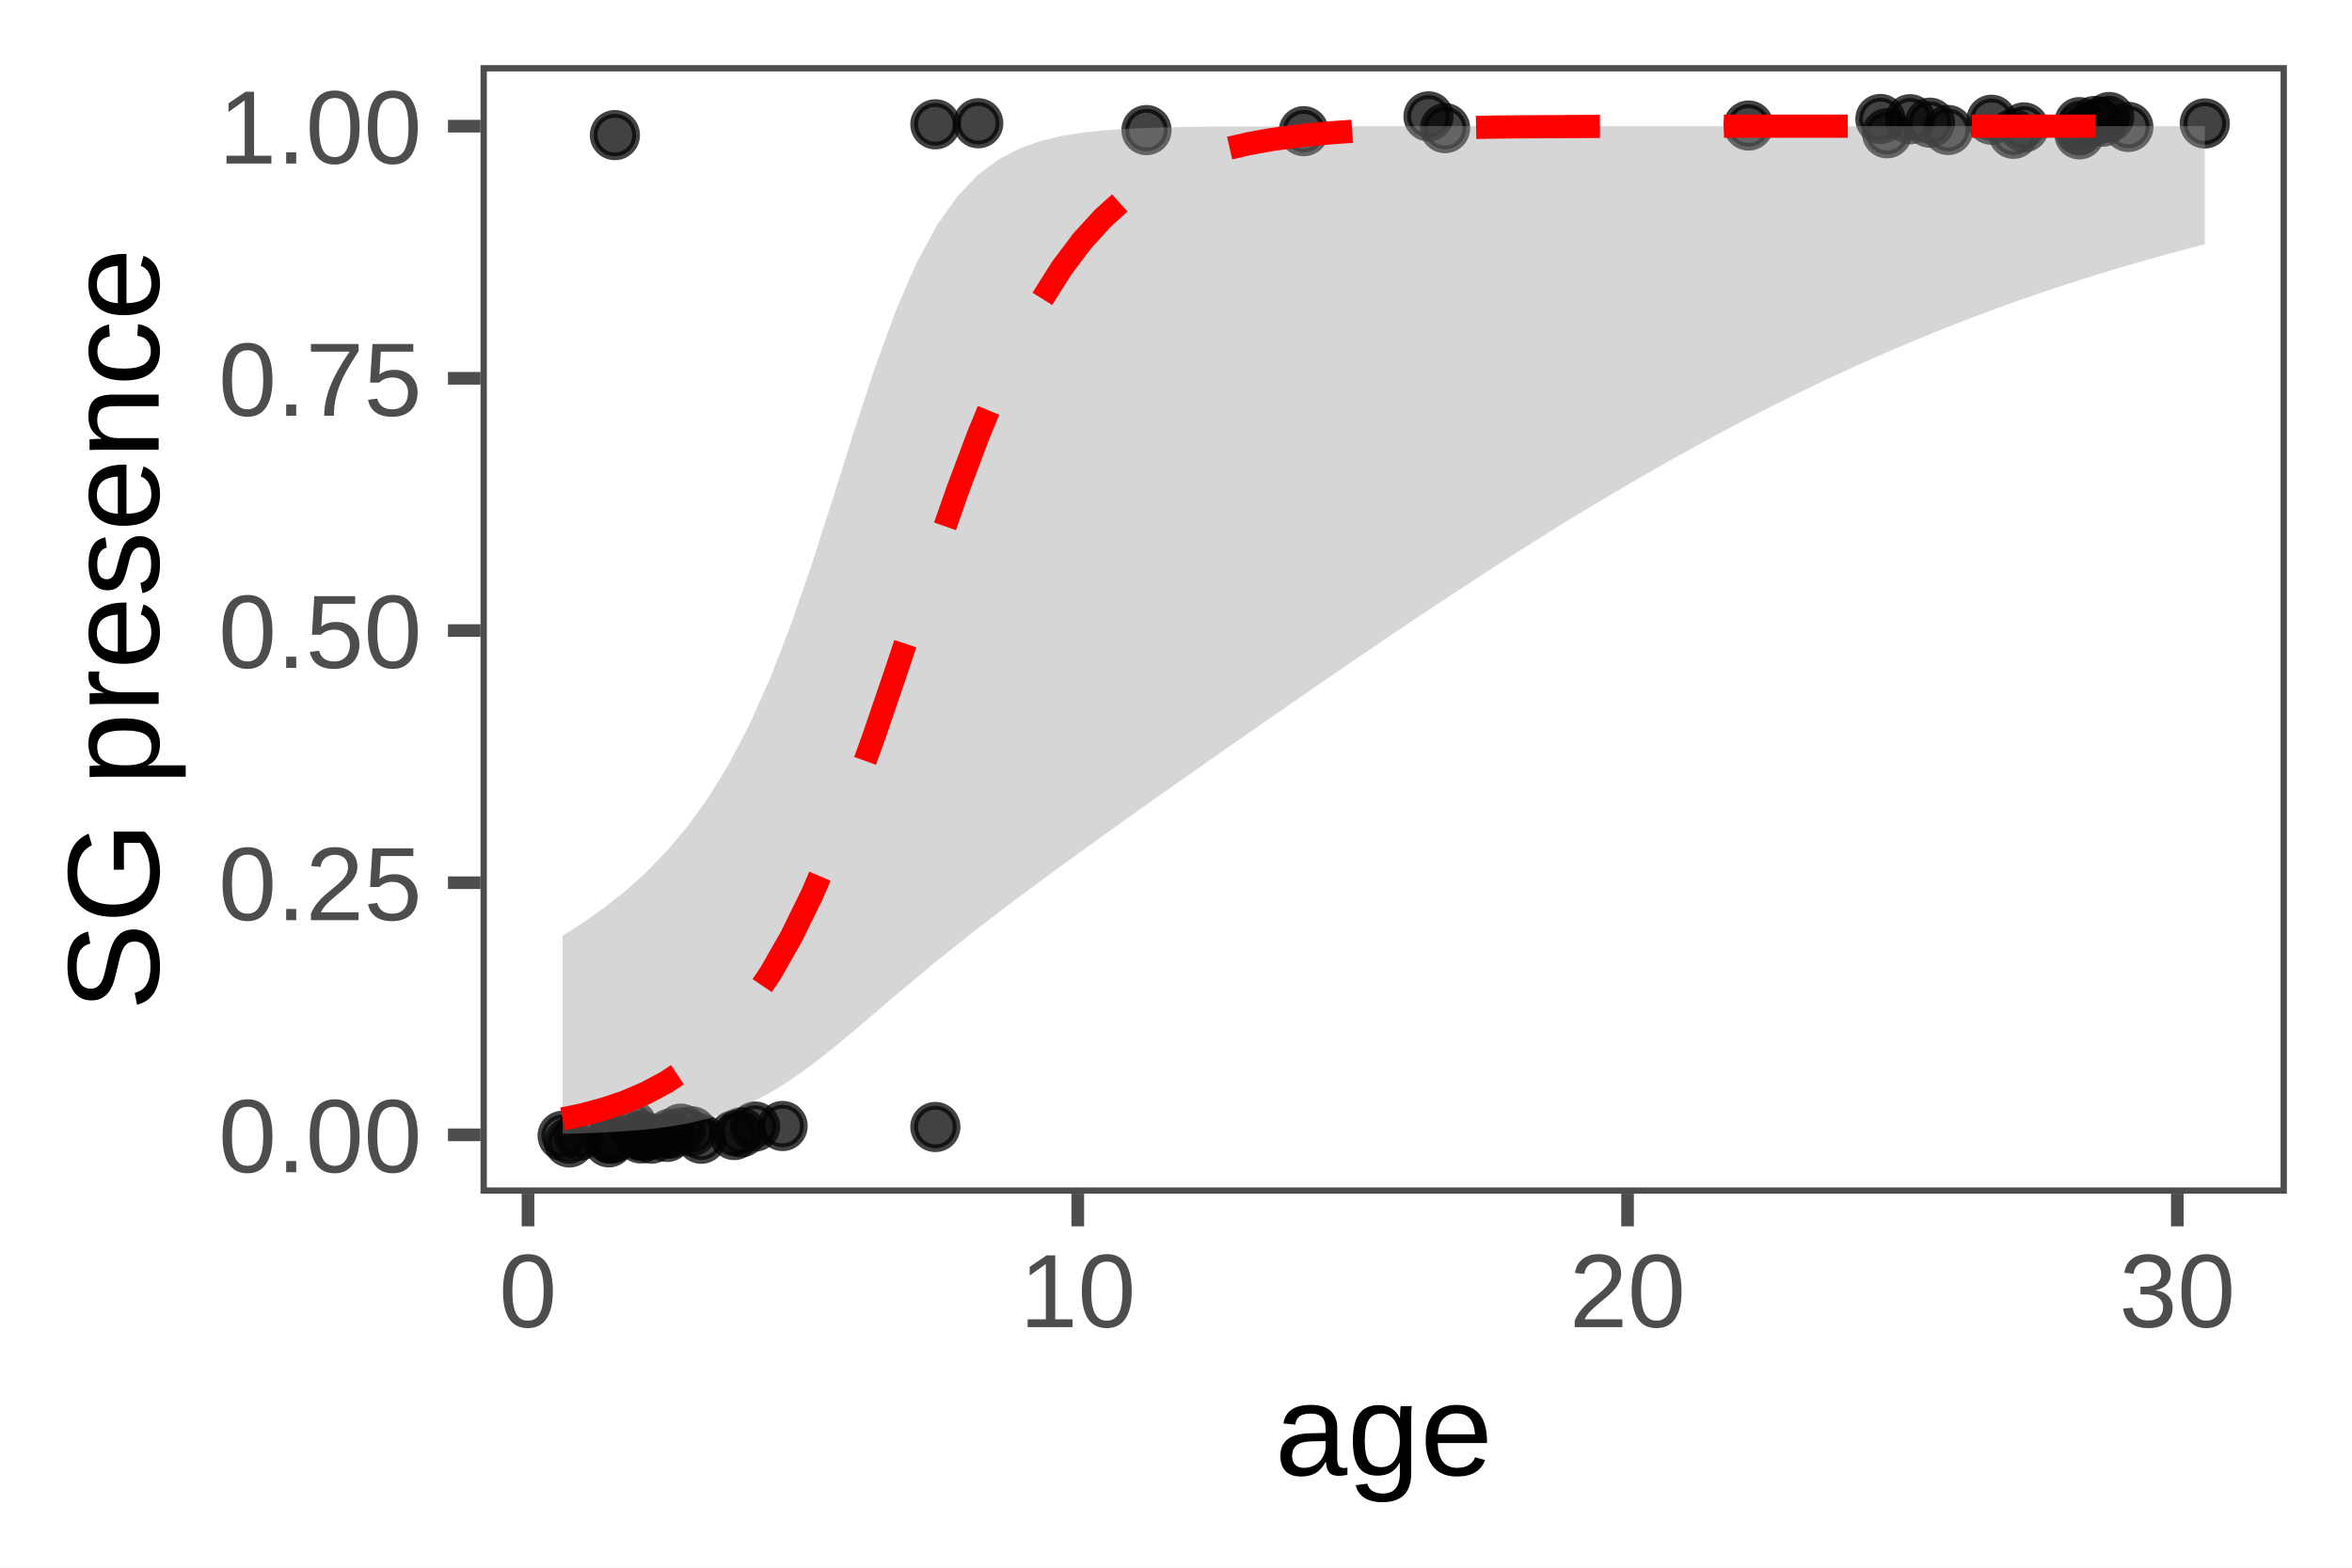
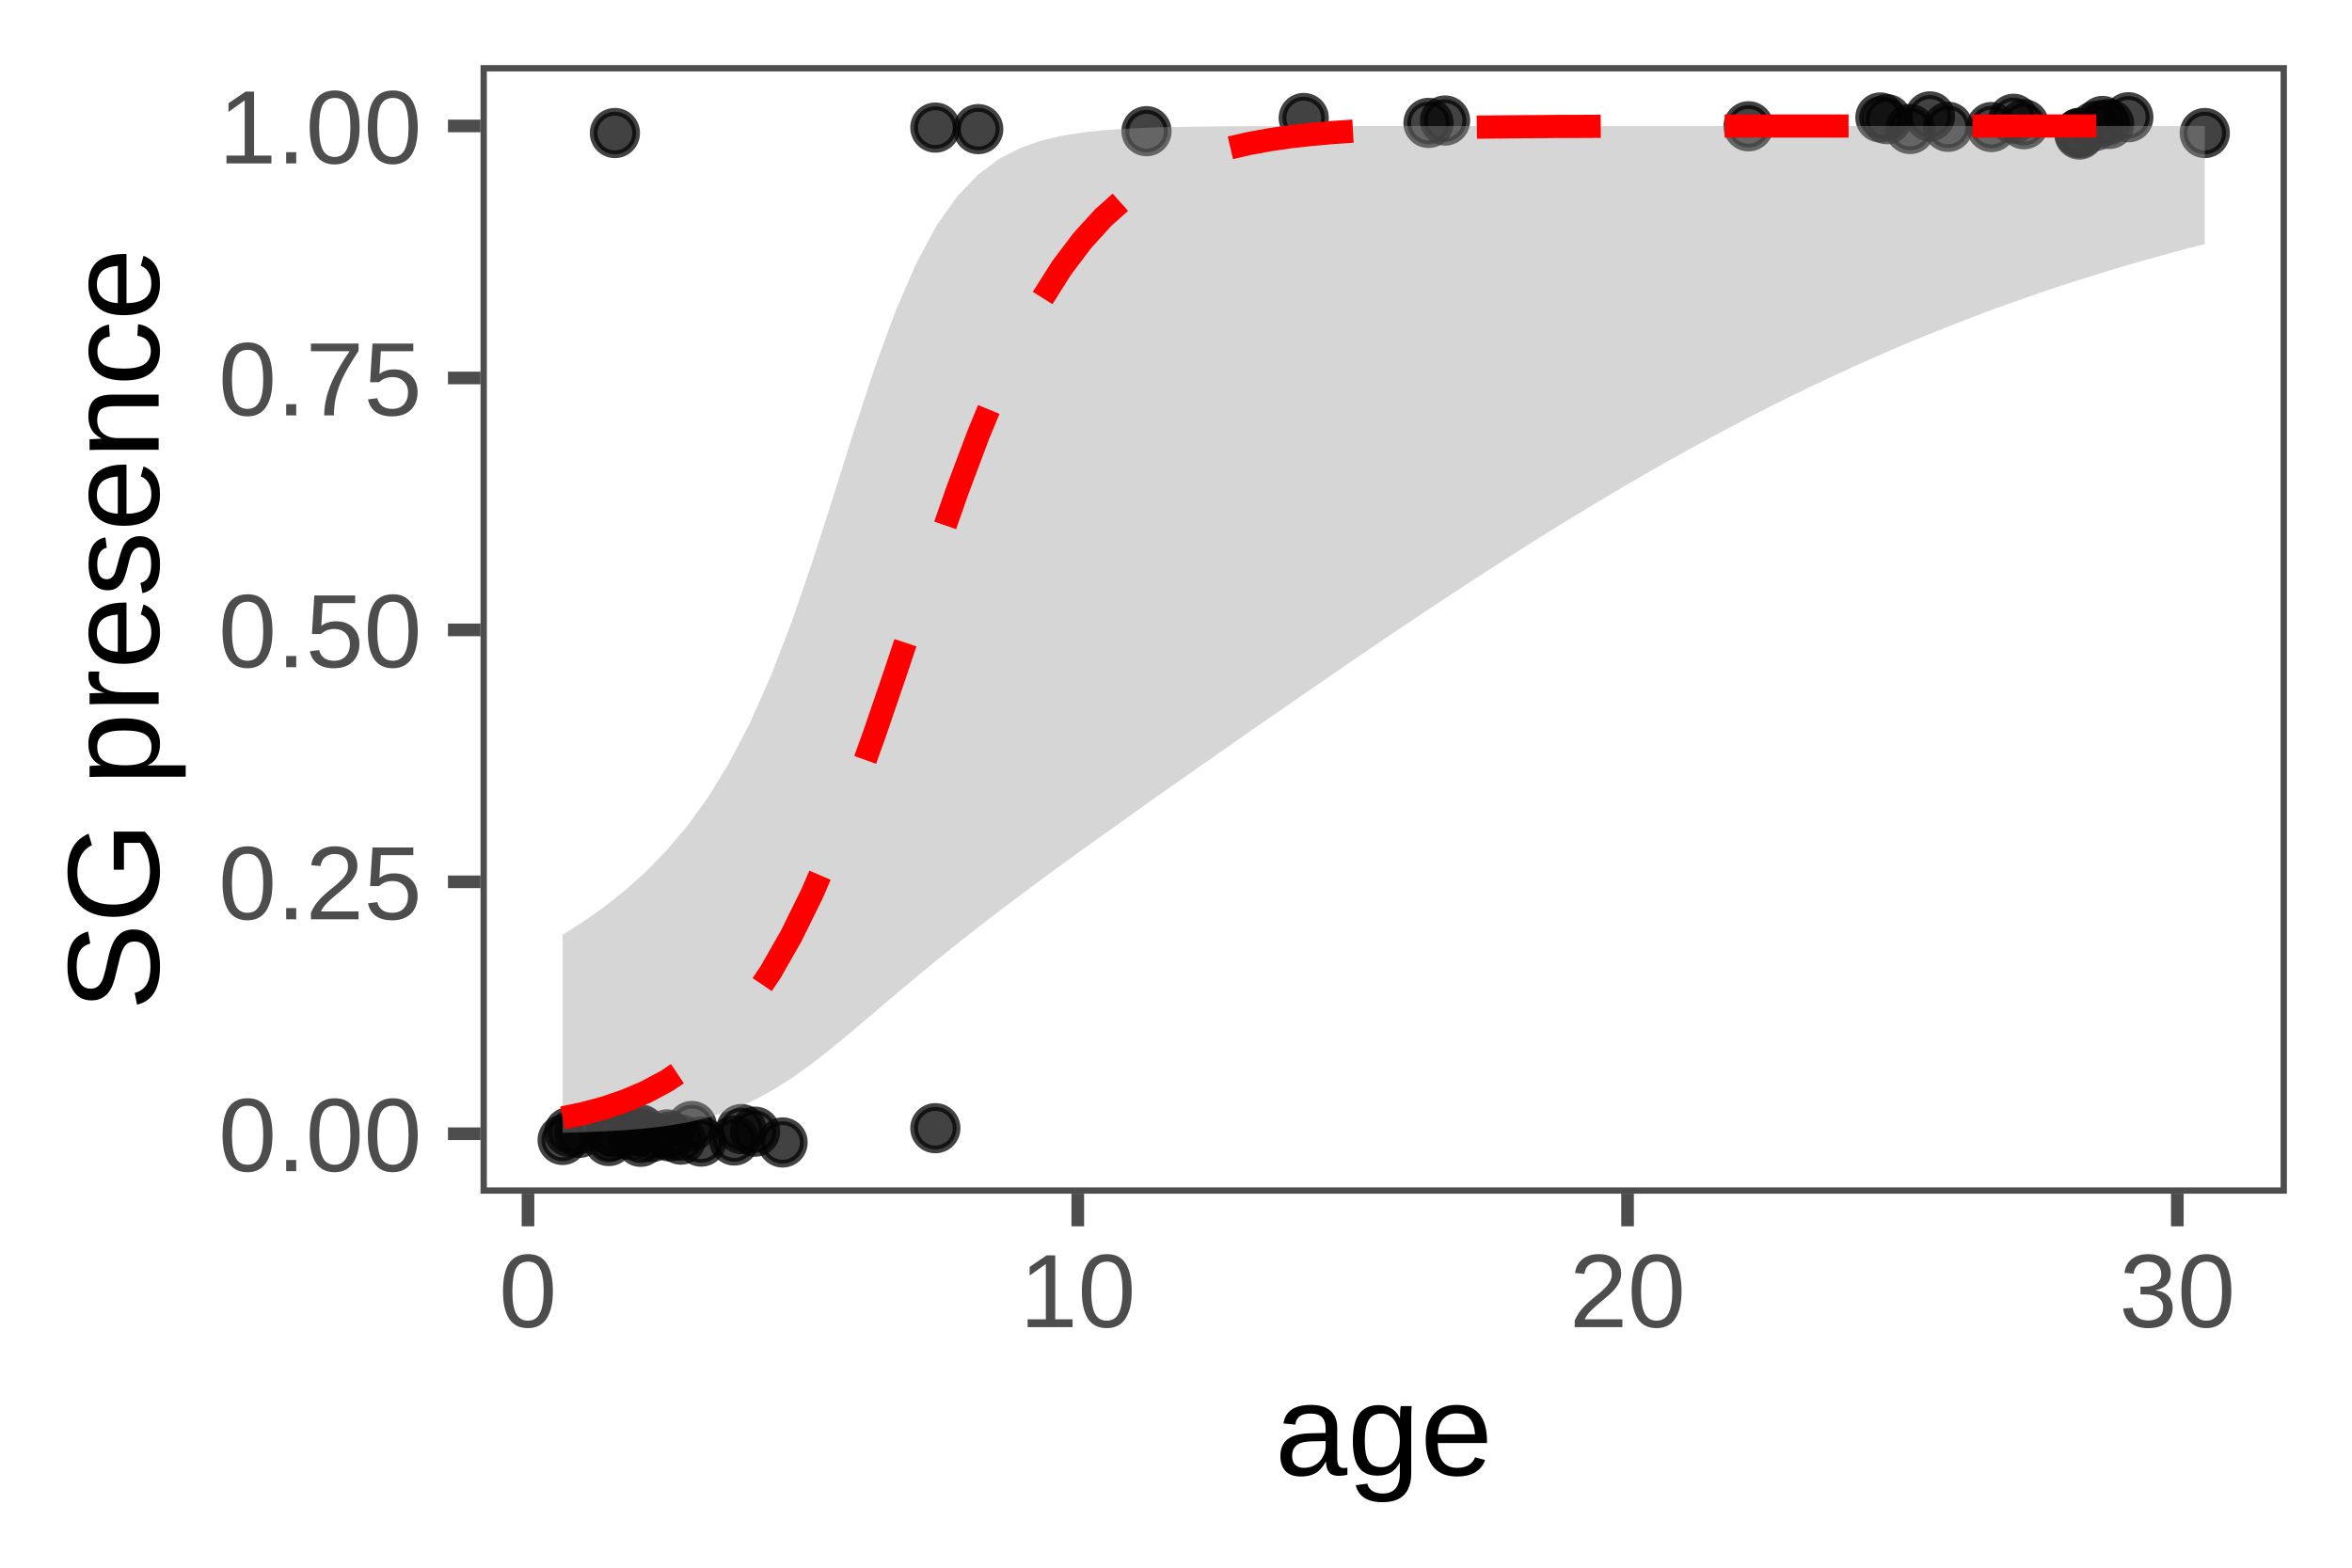
<svg xmlns="http://www.w3.org/2000/svg" class="svglite" width="216.00pt" height="144.00pt" viewBox="0 0 216.00 144.00">
  <defs>
    <style type="text/css">
    .svglite line, .svglite polyline, .svglite polygon, .svglite path, .svglite rect, .svglite circle {
      fill: none;
      stroke: #000000;
      stroke-linecap: round;
      stroke-linejoin: round;
      stroke-miterlimit: 10.00;
    }
    .svglite text {
      white-space: pre;
    }
  </style>
  </defs>
  <rect width="100%" height="100%" style="stroke: none; fill: #FFFFFF;" />
  <defs>
    <clipPath id="cpMC4wMHwyMTYuMDB8MC4wMHwxNDQuMDA=">
      <rect x="0.00" y="0.00" width="216.00" height="144.00" />
    </clipPath>
  </defs>
  <g clip-path="url(#cpMC4wMHwyMTYuMDB8MC4wMHwxNDQuMDA=)">
    <rect x="0.00" y="0.00" width="216.00" height="144.00" style="stroke-width: 1.16; stroke: #FFFFFF; fill: #FFFFFF;" />
  </g>
  <defs>
    <clipPath id="cpNDQuMTN8MjEwLjAyfDUuOTh8MTA5LjY1">
      <rect x="44.13" y="5.98" width="165.89" height="103.67" />
    </clipPath>
  </defs>
  <g clip-path="url(#cpNDQuMTN8MjEwLjAyfDUuOTh8MTA5LjY1)">
    <rect x="44.13" y="5.98" width="165.89" height="103.67" style="stroke-width: 1.16; stroke: none; fill: #FFFFFF;" />
-     <circle cx="58.84" cy="104.32" r="1.95" style="stroke-width: 0.71; stroke: #030303; stroke-opacity: 0.75; fill: #030303; fill-opacity: 0.75;" />
-     <circle cx="58.84" cy="104.57" r="1.95" style="stroke-width: 0.71; stroke: #030303; stroke-opacity: 0.75; fill: #030303; fill-opacity: 0.75;" />
-     <circle cx="58.84" cy="104.29" r="1.95" style="stroke-width: 0.71; stroke: #030303; stroke-opacity: 0.75; fill: #030303; fill-opacity: 0.75;" />
-     <circle cx="51.67" cy="104.33" r="1.95" style="stroke-width: 0.71; stroke: #030303; stroke-opacity: 0.75; fill: #030303; fill-opacity: 0.75;" />
-     <circle cx="58.03" cy="103.32" r="1.95" style="stroke-width: 0.71; stroke: #030303; stroke-opacity: 0.75; fill: #030303; fill-opacity: 0.75;" />
-     <circle cx="64.40" cy="104.60" r="1.95" style="stroke-width: 0.71; stroke: #030303; stroke-opacity: 0.75; fill: #030303; fill-opacity: 0.75;" />
-     <circle cx="89.84" cy="11.32" r="1.95" style="stroke-width: 0.71; stroke: #030303; stroke-opacity: 0.75; fill: #030303; fill-opacity: 0.75;" />
-     <circle cx="131.19" cy="10.69" r="1.95" style="stroke-width: 0.71; stroke: #030303; stroke-opacity: 0.75; fill: #030303; fill-opacity: 0.75;" />
-     <circle cx="63.54" cy="103.92" r="1.95" style="stroke-width: 0.71; stroke: #030303; stroke-opacity: 0.75; fill: #030303; fill-opacity: 0.75;" />
-     <circle cx="119.73" cy="12.05" r="1.95" style="stroke-width: 0.71; stroke: #030303; stroke-opacity: 0.75; fill: #030303; fill-opacity: 0.75;" />
-     <circle cx="178.90" cy="11.94" r="1.95" style="stroke-width: 0.71; stroke: #030303; stroke-opacity: 0.75; fill: #030303; fill-opacity: 0.75;" />
-     <circle cx="190.97" cy="11.93" r="1.95" style="stroke-width: 0.71; stroke: #030303; stroke-opacity: 0.75; fill: #030303; fill-opacity: 0.75;" />
-     <circle cx="190.97" cy="12.34" r="1.95" style="stroke-width: 0.71; stroke: #030303; stroke-opacity: 0.75; fill: #030303; fill-opacity: 0.75;" />
-     <circle cx="190.97" cy="11.22" r="1.95" style="stroke-width: 0.71; stroke: #030303; stroke-opacity: 0.75; fill: #030303; fill-opacity: 0.75;" />
-     <circle cx="56.47" cy="12.41" r="1.95" style="stroke-width: 0.71; stroke: #030303; stroke-opacity: 0.75; fill: #030303; fill-opacity: 0.75;" />
-     <circle cx="53.19" cy="104.32" r="1.95" style="stroke-width: 0.71; stroke: #030303; stroke-opacity: 0.75; fill: #030303; fill-opacity: 0.75;" />
-     <circle cx="62.53" cy="103.67" r="1.95" style="stroke-width: 0.71; stroke: #030303; stroke-opacity: 0.75; fill: #030303; fill-opacity: 0.75;" />
-     <circle cx="71.87" cy="103.43" r="1.95" style="stroke-width: 0.71; stroke: #030303; stroke-opacity: 0.75; fill: #030303; fill-opacity: 0.75;" />
-     <circle cx="85.90" cy="11.42" r="1.95" style="stroke-width: 0.71; stroke: #030303; stroke-opacity: 0.75; fill: #030303; fill-opacity: 0.75;" />
-     <circle cx="85.90" cy="103.52" r="1.95" style="stroke-width: 0.71; stroke: #030303; stroke-opacity: 0.75; fill: #030303; fill-opacity: 0.75;" />
-     <circle cx="132.71" cy="11.77" r="1.95" style="stroke-width: 0.71; stroke: #030303; stroke-opacity: 0.75; fill: #030303; fill-opacity: 0.75;" />
-     <circle cx="52.28" cy="104.94" r="1.95" style="stroke-width: 0.71; stroke: #030303; stroke-opacity: 0.75; fill: #030303; fill-opacity: 0.75;" />
-     <circle cx="59.85" cy="104.59" r="1.95" style="stroke-width: 0.71; stroke: #030303; stroke-opacity: 0.75; fill: #030303; fill-opacity: 0.75;" />
-     <circle cx="67.43" cy="104.26" r="1.95" style="stroke-width: 0.71; stroke: #030303; stroke-opacity: 0.75; fill: #030303; fill-opacity: 0.75;" />
-     <circle cx="105.29" cy="11.95" r="1.95" style="stroke-width: 0.71; stroke: #030303; stroke-opacity: 0.75; fill: #030303; fill-opacity: 0.75;" />
-     <circle cx="177.24" cy="11.27" r="1.95" style="stroke-width: 0.71; stroke: #030303; stroke-opacity: 0.75; fill: #030303; fill-opacity: 0.75;" />
-     <circle cx="192.38" cy="11.11" r="1.95" style="stroke-width: 0.71; stroke: #030303; stroke-opacity: 0.75; fill: #030303; fill-opacity: 0.75;" />
-     <circle cx="202.48" cy="11.34" r="1.95" style="stroke-width: 0.71; stroke: #030303; stroke-opacity: 0.75; fill: #030303; fill-opacity: 0.75;" />
-     <circle cx="56.17" cy="104.59" r="1.95" style="stroke-width: 0.71; stroke: #030303; stroke-opacity: 0.75; fill: #030303; fill-opacity: 0.75;" />
-     <circle cx="61.27" cy="104.43" r="1.95" style="stroke-width: 0.71; stroke: #030303; stroke-opacity: 0.75; fill: #030303; fill-opacity: 0.75;" />
-     <circle cx="68.08" cy="104.01" r="1.95" style="stroke-width: 0.71; stroke: #030303; stroke-opacity: 0.75; fill: #030303; fill-opacity: 0.75;" />
-     <circle cx="172.69" cy="10.93" r="1.95" style="stroke-width: 0.71; stroke: #030303; stroke-opacity: 0.75; fill: #030303; fill-opacity: 0.75;" />
-     <circle cx="182.89" cy="11.00" r="1.95" style="stroke-width: 0.71; stroke: #030303; stroke-opacity: 0.75; fill: #030303; fill-opacity: 0.75;" />
-     <circle cx="193.09" cy="11.18" r="1.95" style="stroke-width: 0.71; stroke: #030303; stroke-opacity: 0.75; fill: #030303; fill-opacity: 0.75;" />
-     <circle cx="55.91" cy="104.93" r="1.95" style="stroke-width: 0.71; stroke: #030303; stroke-opacity: 0.75; fill: #030303; fill-opacity: 0.75;" />
-     <circle cx="160.58" cy="11.53" r="1.95" style="stroke-width: 0.71; stroke: #030303; stroke-opacity: 0.75; fill: #030303; fill-opacity: 0.75;" />
-     <circle cx="173.30" cy="12.24" r="1.95" style="stroke-width: 0.71; stroke: #030303; stroke-opacity: 0.75; fill: #030303; fill-opacity: 0.75;" />
-     <circle cx="184.91" cy="12.29" r="1.95" style="stroke-width: 0.71; stroke: #030303; stroke-opacity: 0.75; fill: #030303; fill-opacity: 0.75;" />
-     <circle cx="195.46" cy="11.66" r="1.95" style="stroke-width: 0.71; stroke: #030303; stroke-opacity: 0.75; fill: #030303; fill-opacity: 0.75;" />
-     <circle cx="56.32" cy="104.50" r="1.95" style="stroke-width: 0.71; stroke: #030303; stroke-opacity: 0.75; fill: #030303; fill-opacity: 0.75;" />
-     <circle cx="61.52" cy="104.14" r="1.95" style="stroke-width: 0.71; stroke: #030303; stroke-opacity: 0.75; fill: #030303; fill-opacity: 0.75;" />
-     <circle cx="69.34" cy="103.48" r="1.95" style="stroke-width: 0.71; stroke: #030303; stroke-opacity: 0.75; fill: #030303; fill-opacity: 0.75;" />
-     <circle cx="175.42" cy="10.95" r="1.95" style="stroke-width: 0.71; stroke: #030303; stroke-opacity: 0.75; fill: #030303; fill-opacity: 0.75;" />
-     <circle cx="185.87" cy="11.70" r="1.95" style="stroke-width: 0.71; stroke: #030303; stroke-opacity: 0.75; fill: #030303; fill-opacity: 0.75;" />
-     <circle cx="193.70" cy="10.75" r="1.95" style="stroke-width: 0.71; stroke: #030303; stroke-opacity: 0.75; fill: #030303; fill-opacity: 0.75;" />
-     <polygon points="51.67,85.95 53.58,84.73 55.49,83.38 57.40,81.87 59.31,80.15 61.22,78.19 63.13,75.92 65.04,73.28 66.94,70.17 68.85,66.51 70.76,62.23 72.67,57.28 74.58,51.74 76.49,45.78 78.40,39.71 80.31,33.89 82.22,28.66 84.13,24.24 86.03,20.71 87.94,18.01 89.85,16.02 91.76,14.61 93.67,13.62 95.58,12.95 97.49,12.49 99.40,12.18 101.31,11.98 103.22,11.84 105.12,11.76 107.03,11.70 108.94,11.66 110.85,11.63 112.76,11.62 114.67,11.61 116.58,11.60 118.49,11.60 120.40,11.59 122.31,11.59 124.21,11.59 126.12,11.59 128.03,11.59 129.94,11.59 131.85,11.59 133.76,11.59 135.67,11.59 137.58,11.59 139.49,11.59 141.39,11.59 143.30,11.59 145.21,11.59 147.12,11.59 149.03,11.59 150.94,11.59 152.85,11.59 154.76,11.59 156.67,11.59 158.58,11.59 160.48,11.59 162.39,11.59 164.30,11.59 166.21,11.59 168.12,11.59 170.03,11.59 171.94,11.59 173.85,11.59 175.76,11.59 177.67,11.59 179.57,11.59 181.48,11.59 183.39,11.59 185.30,11.59 187.21,11.59 189.12,11.59 191.03,11.59 192.94,11.59 194.85,11.59 196.76,11.59 198.66,11.59 200.57,11.59 202.48,11.59 202.48,22.44 200.57,22.94 198.66,23.45 196.76,23.99 194.85,24.54 192.94,25.11 191.03,25.71 189.12,26.33 187.21,26.97 185.30,27.63 183.39,28.32 181.48,29.03 179.57,29.77 177.67,30.52 175.76,31.31 173.85,32.11 171.94,32.94 170.03,33.80 168.12,34.68 166.21,35.59 164.30,36.52 162.39,37.47 160.48,38.45 158.58,39.45 156.67,40.47 154.76,41.52 152.85,42.59 150.94,43.68 149.03,44.79 147.12,45.92 145.21,47.07 143.30,48.24 141.39,49.43 139.49,50.63 137.58,51.85 135.67,53.09 133.76,54.34 131.85,55.60 129.94,56.87 128.03,58.15 126.12,59.44 124.21,60.74 122.31,62.05 120.40,63.36 118.49,64.68 116.58,66.00 114.67,67.33 112.76,68.66 110.85,70.00 108.94,71.34 107.03,72.68 105.12,74.03 103.22,75.39 101.31,76.75 99.40,78.13 97.49,79.51 95.58,80.91 93.67,82.33 91.76,83.77 89.85,85.24 87.94,86.74 86.03,88.28 84.13,89.85 82.22,91.45 80.31,93.08 78.40,94.70 76.49,96.29 74.58,97.79 72.67,99.16 70.76,100.35 68.85,101.34 66.94,102.14 65.04,102.75 63.13,103.20 61.22,103.52 59.31,103.75 57.40,103.91 55.49,104.02 53.58,104.10 51.67,104.15 " style="stroke-width: 0.00; stroke: none; stroke-linecap: butt; fill: #999999; fill-opacity: 0.40;" />
-     <polyline points="51.67,85.95 53.58,84.73 55.49,83.38 57.40,81.87 59.31,80.15 61.22,78.19 63.13,75.92 65.04,73.28 66.94,70.17 68.85,66.51 70.76,62.23 72.67,57.28 74.58,51.74 76.49,45.78 78.40,39.71 80.31,33.89 82.22,28.66 84.13,24.24 86.03,20.71 87.94,18.01 89.85,16.02 91.76,14.61 93.67,13.62 95.58,12.95 97.49,12.49 99.40,12.18 101.31,11.98 103.22,11.84 105.12,11.76 107.03,11.70 108.94,11.66 110.85,11.63 112.76,11.62 114.67,11.61 116.58,11.60 118.49,11.60 120.40,11.59 122.31,11.59 124.21,11.59 126.12,11.59 128.03,11.59 129.94,11.59 131.85,11.59 133.76,11.59 135.67,11.59 137.58,11.59 139.49,11.59 141.39,11.59 143.30,11.59 145.21,11.59 147.12,11.59 149.03,11.59 150.94,11.59 152.85,11.59 154.76,11.59 156.67,11.59 158.58,11.59 160.48,11.59 162.39,11.59 164.30,11.59 166.21,11.59 168.12,11.59 170.03,11.59 171.94,11.59 173.85,11.59 175.76,11.59 177.67,11.59 179.57,11.59 181.48,11.59 183.39,11.59 185.30,11.59 187.21,11.59 189.12,11.59 191.03,11.59 192.94,11.59 194.85,11.59 196.76,11.59 198.66,11.59 200.57,11.59 202.48,11.59 " style="stroke-width: 2.13; stroke: none; stroke-dasharray: 11.38,11.38; stroke-linecap: butt;" />
-     <polyline points="202.48,22.44 200.57,22.94 198.66,23.45 196.76,23.99 194.85,24.54 192.94,25.11 191.03,25.71 189.12,26.33 187.21,26.97 185.30,27.63 183.39,28.32 181.48,29.03 179.57,29.77 177.67,30.52 175.76,31.31 173.85,32.11 171.94,32.94 170.03,33.80 168.12,34.68 166.21,35.59 164.30,36.52 162.39,37.47 160.48,38.45 158.58,39.45 156.67,40.47 154.76,41.52 152.85,42.59 150.94,43.68 149.03,44.79 147.12,45.92 145.21,47.07 143.30,48.24 141.39,49.43 139.49,50.63 137.58,51.85 135.67,53.09 133.76,54.34 131.85,55.60 129.94,56.87 128.03,58.15 126.12,59.44 124.21,60.74 122.31,62.05 120.40,63.36 118.49,64.68 116.58,66.00 114.67,67.33 112.76,68.66 110.85,70.00 108.94,71.34 107.03,72.68 105.12,74.03 103.22,75.39 101.31,76.75 99.40,78.13 97.49,79.51 95.58,80.91 93.67,82.33 91.76,83.77 89.85,85.24 87.94,86.74 86.03,88.28 84.13,89.85 82.22,91.45 80.31,93.08 78.40,94.70 76.49,96.29 74.58,97.79 72.67,99.16 70.76,100.35 68.85,101.34 66.94,102.14 65.04,102.75 63.13,103.20 61.22,103.52 59.31,103.75 57.40,103.91 55.49,104.02 53.58,104.10 51.67,104.15 " style="stroke-width: 2.13; stroke: none; stroke-dasharray: 11.38,11.38; stroke-linecap: butt;" />
-     <polyline points="51.67,102.78 53.58,102.38 55.49,101.86 57.40,101.22 59.31,100.40 61.22,99.38 63.13,98.11 65.04,96.53 66.94,94.59 68.85,92.23 70.76,89.40 72.67,86.05 74.58,82.16 76.49,77.73 78.40,72.81 80.31,67.49 82.22,61.89 84.13,56.17 86.03,50.50 87.94,45.05 89.85,39.96 91.76,35.34 93.67,31.24 95.58,27.68 97.49,24.65 99.40,22.11 101.31,20.02 103.22,18.30 105.12,16.92 107.03,15.80 108.94,14.91 110.85,14.20 112.76,13.64 114.67,13.20 116.58,12.85 118.49,12.58 120.40,12.36 122.31,12.19 124.21,12.06 126.12,11.96 128.03,11.88 129.94,11.82 131.85,11.77 133.76,11.73 135.67,11.70 137.58,11.67 139.49,11.65 141.39,11.64 143.30,11.63 145.21,11.62 147.12,11.61 149.03,11.61 150.94,11.60 152.85,11.60 154.76,11.60 156.67,11.60 158.58,11.59 160.48,11.59 162.39,11.59 164.30,11.59 166.21,11.59 168.12,11.59 170.03,11.59 171.94,11.59 173.85,11.59 175.76,11.59 177.67,11.59 179.57,11.59 181.48,11.59 183.39,11.59 185.30,11.59 187.21,11.59 189.12,11.59 191.03,11.59 192.94,11.59 194.85,11.59 196.76,11.59 198.66,11.59 200.57,11.59 202.48,11.59 " style="stroke-width: 2.13; stroke: #FF0000; stroke-dasharray: 11.38,11.38; stroke-linecap: butt;" />
+     <circle cx="58.84" cy="103.74" r="1.95" style="stroke-width: 0.71; stroke: #030303; stroke-opacity: 0.75; fill: #030303; fill-opacity: 0.75;" />
+     <circle cx="58.84" cy="103.83" r="1.95" style="stroke-width: 0.71; stroke: #030303; stroke-opacity: 0.75; fill: #030303; fill-opacity: 0.75;" />
+     <circle cx="58.84" cy="104.88" r="1.95" style="stroke-width: 0.71; stroke: #030303; stroke-opacity: 0.75; fill: #030303; fill-opacity: 0.75;" />
+     <circle cx="51.67" cy="104.71" r="1.95" style="stroke-width: 0.71; stroke: #030303; stroke-opacity: 0.75; fill: #030303; fill-opacity: 0.75;" />
+     <circle cx="58.03" cy="104.26" r="1.95" style="stroke-width: 0.71; stroke: #030303; stroke-opacity: 0.75; fill: #030303; fill-opacity: 0.75;" />
+     <circle cx="64.40" cy="104.86" r="1.95" style="stroke-width: 0.71; stroke: #030303; stroke-opacity: 0.75; fill: #030303; fill-opacity: 0.75;" />
+     <circle cx="89.84" cy="11.86" r="1.95" style="stroke-width: 0.71; stroke: #030303; stroke-opacity: 0.75; fill: #030303; fill-opacity: 0.75;" />
+     <circle cx="131.19" cy="11.29" r="1.95" style="stroke-width: 0.71; stroke: #030303; stroke-opacity: 0.75; fill: #030303; fill-opacity: 0.75;" />
+     <circle cx="63.54" cy="103.43" r="1.95" style="stroke-width: 0.71; stroke: #030303; stroke-opacity: 0.75; fill: #030303; fill-opacity: 0.75;" />
+     <circle cx="119.73" cy="10.84" r="1.95" style="stroke-width: 0.71; stroke: #030303; stroke-opacity: 0.75; fill: #030303; fill-opacity: 0.75;" />
+     <circle cx="178.90" cy="11.65" r="1.95" style="stroke-width: 0.71; stroke: #030303; stroke-opacity: 0.75; fill: #030303; fill-opacity: 0.75;" />
+     <circle cx="190.97" cy="12.20" r="1.95" style="stroke-width: 0.71; stroke: #030303; stroke-opacity: 0.75; fill: #030303; fill-opacity: 0.75;" />
+     <circle cx="190.97" cy="12.36" r="1.95" style="stroke-width: 0.71; stroke: #030303; stroke-opacity: 0.75; fill: #030303; fill-opacity: 0.75;" />
+     <circle cx="190.97" cy="12.22" r="1.95" style="stroke-width: 0.71; stroke: #030303; stroke-opacity: 0.75; fill: #030303; fill-opacity: 0.75;" />
+     <circle cx="56.47" cy="12.22" r="1.95" style="stroke-width: 0.71; stroke: #030303; stroke-opacity: 0.75; fill: #030303; fill-opacity: 0.75;" />
+     <circle cx="53.19" cy="104.06" r="1.95" style="stroke-width: 0.71; stroke: #030303; stroke-opacity: 0.75; fill: #030303; fill-opacity: 0.75;" />
+     <circle cx="62.53" cy="104.68" r="1.95" style="stroke-width: 0.71; stroke: #030303; stroke-opacity: 0.75; fill: #030303; fill-opacity: 0.75;" />
+     <circle cx="71.87" cy="104.94" r="1.95" style="stroke-width: 0.71; stroke: #030303; stroke-opacity: 0.75; fill: #030303; fill-opacity: 0.75;" />
+     <circle cx="85.90" cy="11.72" r="1.95" style="stroke-width: 0.71; stroke: #030303; stroke-opacity: 0.75; fill: #030303; fill-opacity: 0.75;" />
+     <circle cx="85.90" cy="103.63" r="1.95" style="stroke-width: 0.71; stroke: #030303; stroke-opacity: 0.75; fill: #030303; fill-opacity: 0.75;" />
+     <circle cx="132.71" cy="11.07" r="1.95" style="stroke-width: 0.71; stroke: #030303; stroke-opacity: 0.75; fill: #030303; fill-opacity: 0.75;" />
+     <circle cx="52.28" cy="103.97" r="1.95" style="stroke-width: 0.71; stroke: #030303; stroke-opacity: 0.75; fill: #030303; fill-opacity: 0.75;" />
+     <circle cx="59.85" cy="104.45" r="1.95" style="stroke-width: 0.71; stroke: #030303; stroke-opacity: 0.75; fill: #030303; fill-opacity: 0.75;" />
+     <circle cx="67.43" cy="104.76" r="1.95" style="stroke-width: 0.71; stroke: #030303; stroke-opacity: 0.75; fill: #030303; fill-opacity: 0.75;" />
+     <circle cx="105.29" cy="12.05" r="1.95" style="stroke-width: 0.71; stroke: #030303; stroke-opacity: 0.75; fill: #030303; fill-opacity: 0.75;" />
+     <circle cx="177.24" cy="10.69" r="1.95" style="stroke-width: 0.71; stroke: #030303; stroke-opacity: 0.75; fill: #030303; fill-opacity: 0.75;" />
+     <circle cx="192.38" cy="11.58" r="1.95" style="stroke-width: 0.71; stroke: #030303; stroke-opacity: 0.75; fill: #030303; fill-opacity: 0.75;" />
+     <circle cx="202.48" cy="12.22" r="1.95" style="stroke-width: 0.71; stroke: #030303; stroke-opacity: 0.75; fill: #030303; fill-opacity: 0.75;" />
+     <circle cx="56.17" cy="104.33" r="1.95" style="stroke-width: 0.71; stroke: #030303; stroke-opacity: 0.75; fill: #030303; fill-opacity: 0.75;" />
+     <circle cx="61.27" cy="104.20" r="1.95" style="stroke-width: 0.71; stroke: #030303; stroke-opacity: 0.75; fill: #030303; fill-opacity: 0.75;" />
+     <circle cx="68.08" cy="103.71" r="1.95" style="stroke-width: 0.71; stroke: #030303; stroke-opacity: 0.75; fill: #030303; fill-opacity: 0.75;" />
+     <circle cx="172.69" cy="10.79" r="1.95" style="stroke-width: 0.71; stroke: #030303; stroke-opacity: 0.75; fill: #030303; fill-opacity: 0.75;" />
+     <circle cx="182.89" cy="11.67" r="1.95" style="stroke-width: 0.71; stroke: #030303; stroke-opacity: 0.75; fill: #030303; fill-opacity: 0.75;" />
+     <circle cx="193.09" cy="11.11" r="1.95" style="stroke-width: 0.71; stroke: #030303; stroke-opacity: 0.75; fill: #030303; fill-opacity: 0.75;" />
+     <circle cx="55.91" cy="104.81" r="1.95" style="stroke-width: 0.71; stroke: #030303; stroke-opacity: 0.75; fill: #030303; fill-opacity: 0.75;" />
+     <circle cx="160.58" cy="11.60" r="1.95" style="stroke-width: 0.71; stroke: #030303; stroke-opacity: 0.75; fill: #030303; fill-opacity: 0.75;" />
+     <circle cx="173.30" cy="10.95" r="1.95" style="stroke-width: 0.71; stroke: #030303; stroke-opacity: 0.75; fill: #030303; fill-opacity: 0.75;" />
+     <circle cx="184.91" cy="10.91" r="1.95" style="stroke-width: 0.71; stroke: #030303; stroke-opacity: 0.75; fill: #030303; fill-opacity: 0.75;" />
+     <circle cx="195.46" cy="10.77" r="1.95" style="stroke-width: 0.71; stroke: #030303; stroke-opacity: 0.75; fill: #030303; fill-opacity: 0.75;" />
+     <circle cx="56.32" cy="103.92" r="1.95" style="stroke-width: 0.71; stroke: #030303; stroke-opacity: 0.75; fill: #030303; fill-opacity: 0.75;" />
+     <circle cx="61.52" cy="104.39" r="1.95" style="stroke-width: 0.71; stroke: #030303; stroke-opacity: 0.75; fill: #030303; fill-opacity: 0.75;" />
+     <circle cx="69.34" cy="103.95" r="1.95" style="stroke-width: 0.71; stroke: #030303; stroke-opacity: 0.75; fill: #030303; fill-opacity: 0.75;" />
+     <circle cx="175.42" cy="11.85" r="1.95" style="stroke-width: 0.71; stroke: #030303; stroke-opacity: 0.75; fill: #030303; fill-opacity: 0.75;" />
+     <circle cx="185.87" cy="11.41" r="1.95" style="stroke-width: 0.71; stroke: #030303; stroke-opacity: 0.75; fill: #030303; fill-opacity: 0.75;" />
+     <circle cx="193.70" cy="11.39" r="1.95" style="stroke-width: 0.71; stroke: #030303; stroke-opacity: 0.75; fill: #030303; fill-opacity: 0.75;" />
+     <polygon points="51.67,85.87 53.58,84.65 55.49,83.30 57.40,81.79 59.31,80.07 61.22,78.11 63.13,75.85 65.04,73.21 66.94,70.10 68.85,66.45 70.76,62.16 72.67,57.22 74.58,51.68 76.49,45.73 78.40,39.66 80.31,33.85 82.22,28.63 84.13,24.22 86.03,20.68 87.94,17.99 89.85,16.01 91.76,14.59 93.67,13.61 95.58,12.93 97.49,12.47 99.40,12.17 101.31,11.96 103.22,11.83 105.12,11.74 107.03,11.68 108.94,11.65 110.85,11.62 112.76,11.60 114.67,11.59 116.58,11.59 118.49,11.58 120.40,11.58 122.31,11.58 124.21,11.58 126.12,11.58 128.03,11.58 129.94,11.58 131.85,11.58 133.76,11.58 135.67,11.58 137.58,11.57 139.49,11.57 141.39,11.57 143.30,11.57 145.21,11.57 147.12,11.57 149.03,11.57 150.94,11.57 152.85,11.57 154.76,11.57 156.67,11.57 158.58,11.57 160.48,11.57 162.39,11.57 164.30,11.57 166.21,11.57 168.12,11.57 170.03,11.57 171.94,11.57 173.85,11.57 175.76,11.57 177.67,11.57 179.57,11.57 181.48,11.57 183.39,11.57 185.30,11.57 187.21,11.57 189.12,11.57 191.03,11.57 192.94,11.57 194.85,11.57 196.76,11.57 198.66,11.57 200.57,11.57 202.48,11.57 202.48,22.42 200.57,22.91 198.66,23.43 196.76,23.96 194.85,24.51 192.94,25.09 191.03,25.68 189.12,26.30 187.21,26.94 185.30,27.61 183.39,28.29 181.48,29.00 179.57,29.74 177.67,30.49 175.76,31.27 173.85,32.08 171.94,32.91 170.03,33.77 168.12,34.65 166.21,35.55 164.30,36.48 162.39,37.43 160.48,38.41 158.58,39.41 156.67,40.43 154.76,41.48 152.85,42.54 150.94,43.63 149.03,44.74 147.12,45.88 145.21,47.03 143.30,48.19 141.39,49.38 139.49,50.58 137.58,51.80 135.67,53.03 133.76,54.28 131.85,55.54 129.94,56.81 128.03,58.09 126.12,59.38 124.21,60.68 122.31,61.99 120.40,63.30 118.49,64.62 116.58,65.94 114.67,67.27 112.76,68.60 110.85,69.93 108.94,71.27 107.03,72.61 105.12,73.96 103.22,75.32 101.31,76.68 99.40,78.05 97.49,79.43 95.58,80.83 93.67,82.25 91.76,83.69 89.85,85.16 87.94,86.66 86.03,88.19 84.13,89.76 82.22,91.36 80.31,92.99 78.40,94.61 76.49,96.19 74.58,97.69 72.67,99.06 70.76,100.25 68.85,101.25 66.94,102.04 65.04,102.65 63.13,103.10 61.22,103.42 59.31,103.65 57.40,103.81 55.49,103.92 53.58,104.00 51.67,104.05 " style="stroke-width: 0.00; stroke: none; stroke-linecap: butt; fill: #999999; fill-opacity: 0.40;" />
+     <polyline points="51.67,85.87 53.58,84.65 55.49,83.30 57.40,81.79 59.31,80.07 61.22,78.11 63.13,75.85 65.04,73.21 66.94,70.10 68.85,66.45 70.76,62.16 72.67,57.22 74.58,51.68 76.49,45.73 78.40,39.66 80.31,33.85 82.22,28.63 84.13,24.22 86.03,20.68 87.94,17.99 89.85,16.01 91.76,14.59 93.67,13.61 95.58,12.93 97.49,12.47 99.40,12.17 101.31,11.96 103.22,11.83 105.12,11.74 107.03,11.68 108.94,11.65 110.85,11.62 112.76,11.60 114.67,11.59 116.58,11.59 118.49,11.58 120.40,11.58 122.31,11.58 124.21,11.58 126.12,11.58 128.03,11.58 129.94,11.58 131.85,11.58 133.76,11.58 135.67,11.58 137.58,11.57 139.49,11.57 141.39,11.57 143.30,11.57 145.21,11.57 147.12,11.57 149.03,11.57 150.94,11.57 152.85,11.57 154.76,11.57 156.67,11.57 158.58,11.57 160.48,11.57 162.39,11.57 164.30,11.57 166.21,11.57 168.12,11.57 170.03,11.57 171.94,11.57 173.85,11.57 175.76,11.57 177.67,11.57 179.57,11.57 181.48,11.57 183.39,11.57 185.30,11.57 187.21,11.57 189.12,11.57 191.03,11.57 192.94,11.57 194.85,11.57 196.76,11.57 198.66,11.57 200.57,11.57 202.48,11.57 " style="stroke-width: 2.13; stroke: none; stroke-dasharray: 11.38,11.38; stroke-linecap: butt;" />
+     <polyline points="202.48,22.42 200.57,22.91 198.66,23.43 196.76,23.96 194.85,24.51 192.94,25.09 191.03,25.68 189.12,26.30 187.21,26.94 185.30,27.61 183.39,28.29 181.48,29.00 179.57,29.74 177.67,30.49 175.76,31.27 173.85,32.08 171.94,32.91 170.03,33.77 168.12,34.65 166.21,35.55 164.30,36.48 162.39,37.43 160.48,38.41 158.58,39.41 156.67,40.43 154.76,41.48 152.85,42.54 150.94,43.63 149.03,44.74 147.12,45.88 145.21,47.03 143.30,48.19 141.39,49.38 139.49,50.58 137.58,51.80 135.67,53.03 133.76,54.28 131.85,55.54 129.94,56.81 128.03,58.09 126.12,59.38 124.21,60.68 122.31,61.99 120.40,63.30 118.49,64.62 116.58,65.94 114.67,67.27 112.76,68.60 110.85,69.93 108.94,71.27 107.03,72.61 105.12,73.96 103.22,75.32 101.31,76.68 99.40,78.05 97.49,79.43 95.58,80.83 93.67,82.25 91.76,83.69 89.85,85.16 87.94,86.66 86.03,88.19 84.13,89.76 82.22,91.36 80.31,92.99 78.40,94.61 76.49,96.19 74.58,97.69 72.67,99.06 70.76,100.25 68.85,101.25 66.94,102.04 65.04,102.65 63.13,103.10 61.22,103.42 59.31,103.65 57.40,103.81 55.49,103.92 53.58,104.00 51.67,104.05 " style="stroke-width: 2.13; stroke: none; stroke-dasharray: 11.38,11.38; stroke-linecap: butt;" />
+     <polyline points="51.67,102.68 53.58,102.28 55.49,101.77 57.40,101.12 59.31,100.31 61.22,99.29 63.13,98.01 65.04,96.43 66.94,94.50 68.85,92.14 70.76,89.31 72.67,85.96 74.58,82.08 76.49,77.65 78.40,72.74 80.31,67.42 82.22,61.83 84.13,56.11 86.03,50.45 87.94,45.01 89.85,39.92 91.76,35.30 93.67,31.20 95.58,27.65 97.49,24.62 99.40,22.09 101.31,19.99 103.22,18.28 105.12,16.90 107.03,15.78 108.94,14.89 110.85,14.19 112.76,13.63 114.67,13.19 116.58,12.84 118.49,12.56 120.40,12.35 122.31,12.18 124.21,12.05 126.12,11.94 128.03,11.86 129.94,11.80 131.85,11.75 133.76,11.71 135.67,11.68 137.58,11.66 139.49,11.64 141.39,11.63 143.30,11.61 145.21,11.61 147.12,11.60 149.03,11.59 150.94,11.59 152.85,11.59 154.76,11.58 156.67,11.58 158.58,11.58 160.48,11.58 162.39,11.58 164.30,11.58 166.21,11.58 168.12,11.58 170.03,11.58 171.94,11.58 173.85,11.58 175.76,11.58 177.67,11.58 179.57,11.58 181.48,11.58 183.39,11.58 185.30,11.58 187.21,11.57 189.12,11.57 191.03,11.57 192.94,11.57 194.85,11.57 196.76,11.57 198.66,11.57 200.57,11.57 202.48,11.57 " style="stroke-width: 2.13; stroke: #FF0000; stroke-dasharray: 11.38,11.38; stroke-linecap: butt;" />
    <rect x="44.13" y="5.98" width="165.89" height="103.67" style="stroke-width: 1.16; stroke: #4D4D4D;" />
  </g>
  <g clip-path="url(#cpMC4wMHwyMTYuMDB8MC4wMHwxNDQuMDA=)">
-     <text x="38.75" y="107.68" text-anchor="end" style="font-size: 9.60px;fill: #4D4D4D; font-family: &quot;Arial&quot;;" textLength="18.67px" lengthAdjust="spacingAndGlyphs">0.00</text>
-     <text x="38.75" y="84.52" text-anchor="end" style="font-size: 9.60px;fill: #4D4D4D; font-family: &quot;Arial&quot;;" textLength="18.67px" lengthAdjust="spacingAndGlyphs">0.25</text>
-     <text x="38.75" y="61.35" text-anchor="end" style="font-size: 9.60px;fill: #4D4D4D; font-family: &quot;Arial&quot;;" textLength="18.67px" lengthAdjust="spacingAndGlyphs">0.50</text>
-     <text x="38.75" y="38.19" text-anchor="end" style="font-size: 9.60px;fill: #4D4D4D; font-family: &quot;Arial&quot;;" textLength="18.67px" lengthAdjust="spacingAndGlyphs">0.75</text>
-     <text x="38.75" y="15.02" text-anchor="end" style="font-size: 9.60px;fill: #4D4D4D; font-family: &quot;Arial&quot;;" textLength="18.67px" lengthAdjust="spacingAndGlyphs">1.00</text>
-     <polyline points="41.14,104.24 44.13,104.24 " style="stroke-width: 1.16; stroke: #4D4D4D; stroke-linecap: butt;" />
-     <polyline points="41.14,81.08 44.13,81.08 " style="stroke-width: 1.16; stroke: #4D4D4D; stroke-linecap: butt;" />
-     <polyline points="41.14,57.92 44.13,57.92 " style="stroke-width: 1.16; stroke: #4D4D4D; stroke-linecap: butt;" />
-     <polyline points="41.14,34.75 44.13,34.75 " style="stroke-width: 1.16; stroke: #4D4D4D; stroke-linecap: butt;" />
-     <polyline points="41.14,11.59 44.13,11.59 " style="stroke-width: 1.16; stroke: #4D4D4D; stroke-linecap: butt;" />
+     <text x="38.75" y="107.58" text-anchor="end" style="font-size: 9.60px;fill: #4D4D4D; font-family: &quot;Arial&quot;;" textLength="18.67px" lengthAdjust="spacingAndGlyphs">0.00</text>
+     <text x="38.75" y="84.44" text-anchor="end" style="font-size: 9.60px;fill: #4D4D4D; font-family: &quot;Arial&quot;;" textLength="18.67px" lengthAdjust="spacingAndGlyphs">0.25</text>
+     <text x="38.75" y="61.29" text-anchor="end" style="font-size: 9.60px;fill: #4D4D4D; font-family: &quot;Arial&quot;;" textLength="18.67px" lengthAdjust="spacingAndGlyphs">0.50</text>
+     <text x="38.75" y="38.15" text-anchor="end" style="font-size: 9.60px;fill: #4D4D4D; font-family: &quot;Arial&quot;;" textLength="18.67px" lengthAdjust="spacingAndGlyphs">0.75</text>
+     <text x="38.75" y="15.01" text-anchor="end" style="font-size: 9.60px;fill: #4D4D4D; font-family: &quot;Arial&quot;;" textLength="18.67px" lengthAdjust="spacingAndGlyphs">1.00</text>
+     <polyline points="41.14,104.14 44.13,104.14 " style="stroke-width: 1.16; stroke: #4D4D4D; stroke-linecap: butt;" />
+     <polyline points="41.14,81.00 44.13,81.00 " style="stroke-width: 1.16; stroke: #4D4D4D; stroke-linecap: butt;" />
+     <polyline points="41.14,57.86 44.13,57.86 " style="stroke-width: 1.16; stroke: #4D4D4D; stroke-linecap: butt;" />
+     <polyline points="41.14,34.72 44.13,34.72 " style="stroke-width: 1.16; stroke: #4D4D4D; stroke-linecap: butt;" />
+     <polyline points="41.14,11.57 44.13,11.57 " style="stroke-width: 1.16; stroke: #4D4D4D; stroke-linecap: butt;" />
    <polyline points="48.49,112.64 48.49,109.65 " style="stroke-width: 1.16; stroke: #4D4D4D; stroke-linecap: butt;" />
    <polyline points="98.98,112.64 98.98,109.65 " style="stroke-width: 1.16; stroke: #4D4D4D; stroke-linecap: butt;" />
    <polyline points="149.47,112.64 149.47,109.65 " style="stroke-width: 1.16; stroke: #4D4D4D; stroke-linecap: butt;" />
    <polyline points="199.96,112.64 199.96,109.65 " style="stroke-width: 1.16; stroke: #4D4D4D; stroke-linecap: butt;" />
    <text x="48.49" y="121.90" text-anchor="middle" style="font-size: 9.60px;fill: #4D4D4D; font-family: &quot;Arial&quot;;" textLength="5.34px" lengthAdjust="spacingAndGlyphs">0</text>
    <text x="98.98" y="121.90" text-anchor="middle" style="font-size: 9.60px;fill: #4D4D4D; font-family: &quot;Arial&quot;;" textLength="10.67px" lengthAdjust="spacingAndGlyphs">10</text>
    <text x="149.47" y="121.90" text-anchor="middle" style="font-size: 9.60px;fill: #4D4D4D; font-family: &quot;Arial&quot;;" textLength="10.67px" lengthAdjust="spacingAndGlyphs">20</text>
    <text x="199.96" y="121.90" text-anchor="middle" style="font-size: 9.60px;fill: #4D4D4D; font-family: &quot;Arial&quot;;" textLength="10.67px" lengthAdjust="spacingAndGlyphs">30</text>
    <text x="127.08" y="135.50" text-anchor="middle" style="font-size: 12.00px; font-family: &quot;Arial&quot;;" textLength="20.02px" lengthAdjust="spacingAndGlyphs">age</text>
    <text transform="translate(14.57,57.81) rotate(-90)" text-anchor="middle" style="font-size: 12.00px; font-family: &quot;Arial&quot;;" textLength="70.06px" lengthAdjust="spacingAndGlyphs">SG presence</text>
  </g>
</svg>
